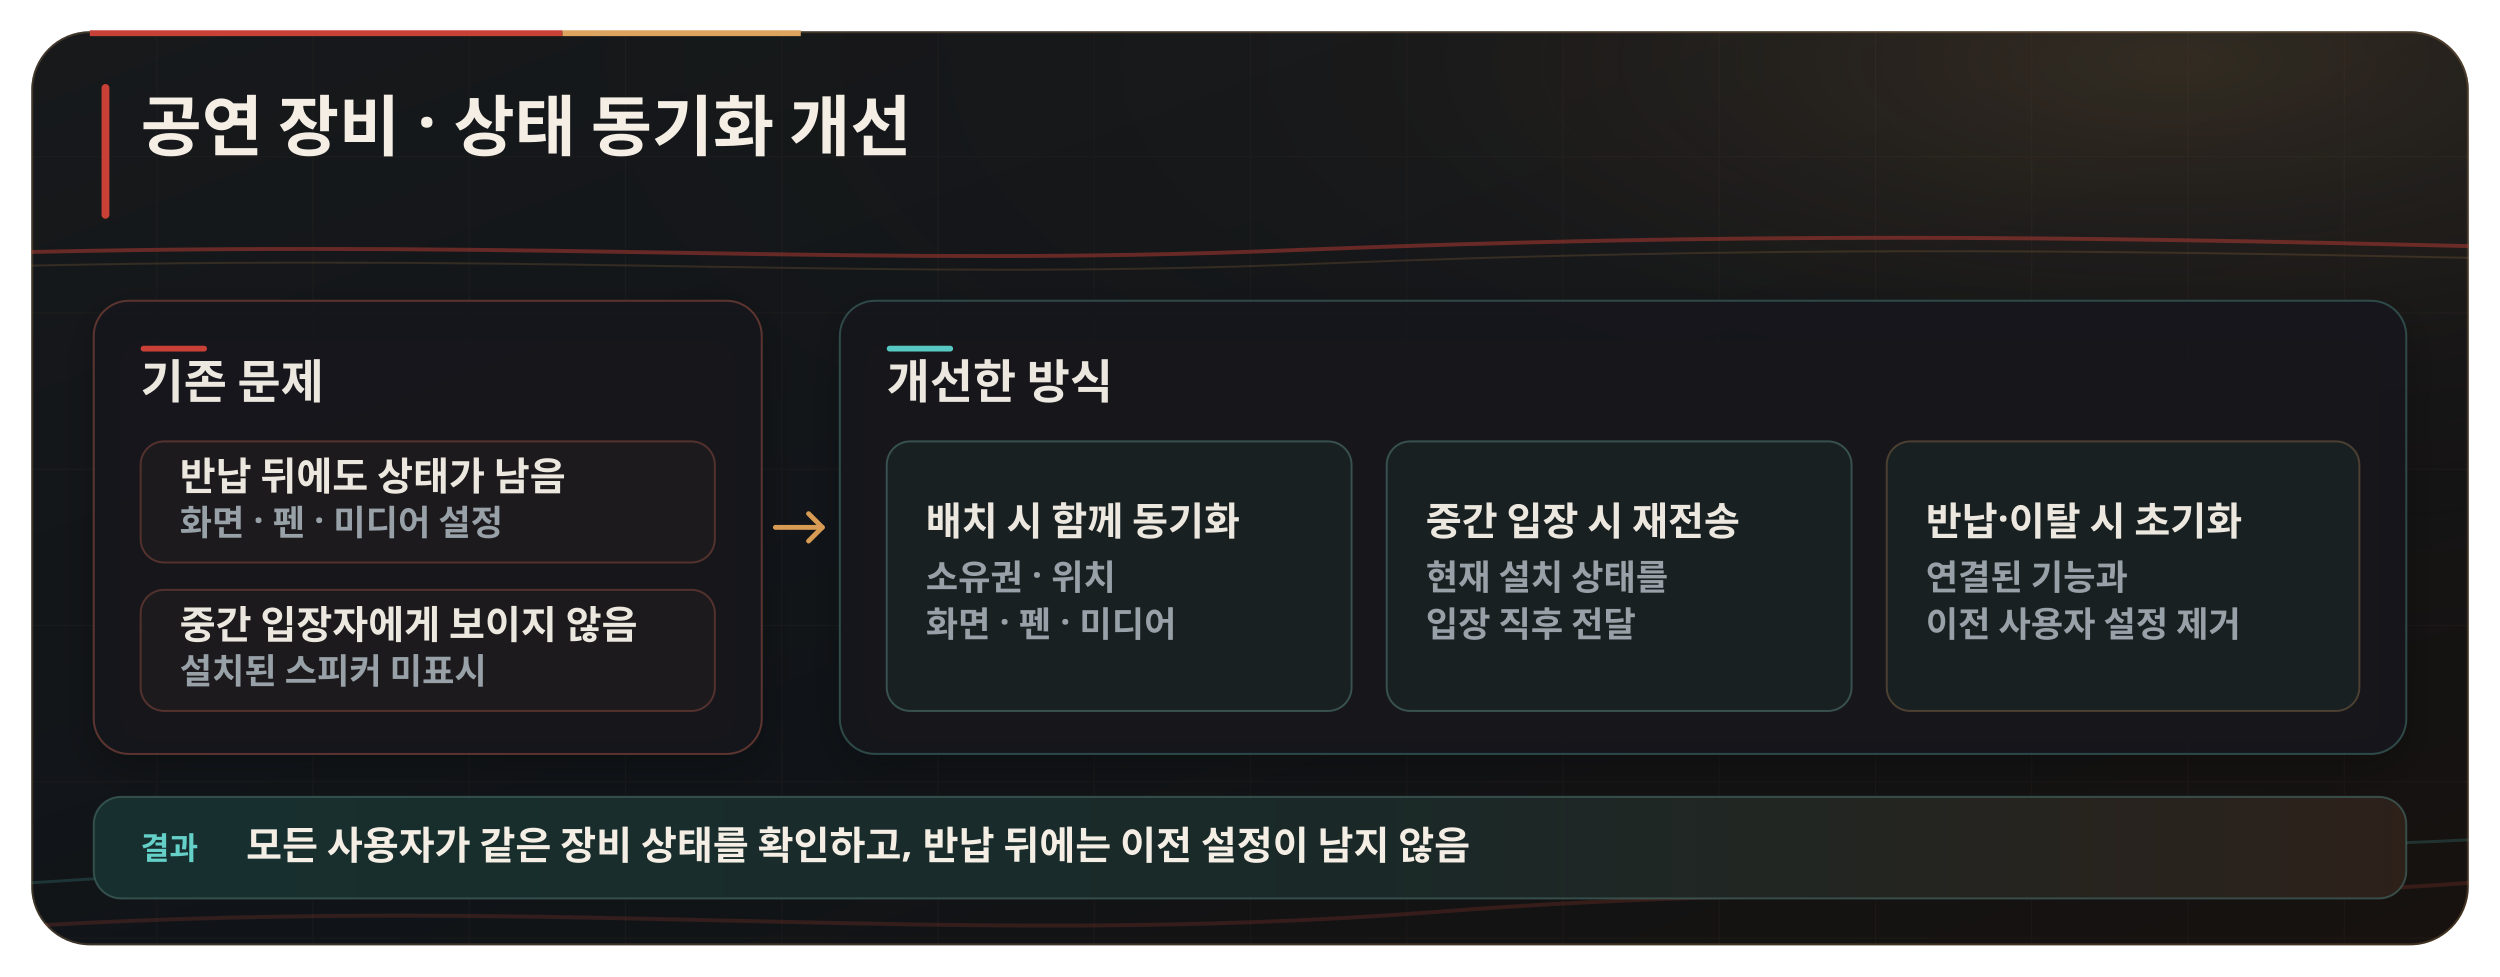
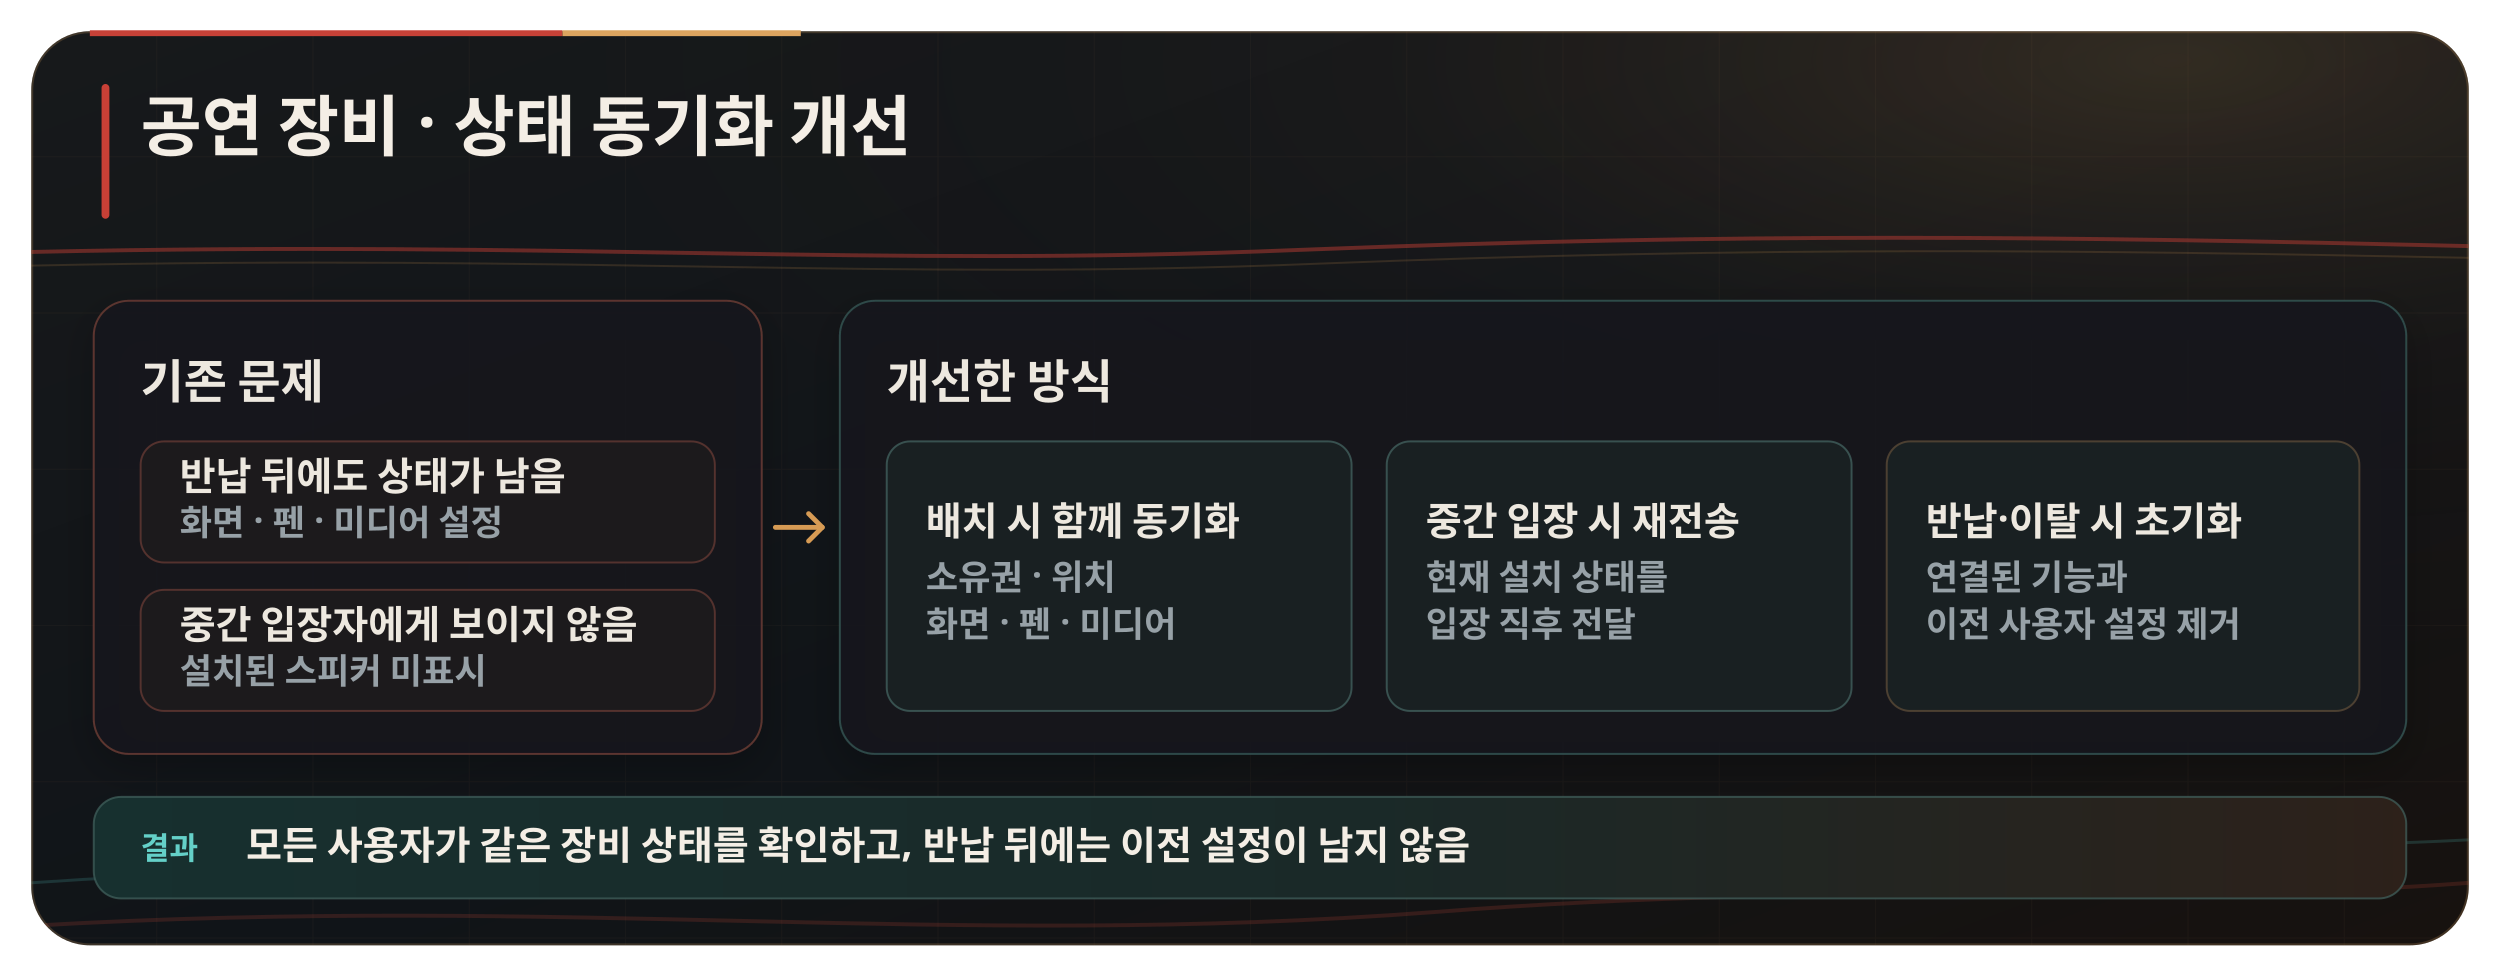
<svg xmlns="http://www.w3.org/2000/svg" width="1280" height="500" viewBox="0 0 1280 500" role="img" aria-labelledby="title desc">
  <defs>
    <linearGradient id="panelBackground" x1="0" y1="0" x2="1" y2="1">
      <stop offset="0" stop-color="#17191b" />
      <stop offset="0.55" stop-color="#101418" />
      <stop offset="1" stop-color="#17120f" />
    </linearGradient>
    <radialGradient id="stationLight" cx="88%" cy="3%" r="76%">
      <stop offset="0" stop-color="#d69a50" stop-opacity="0.17" />
      <stop offset="0.42" stop-color="#a46531" stop-opacity="0.045" />
      <stop offset="1" stop-color="#000000" stop-opacity="0" />
    </radialGradient>
    <linearGradient id="resultBar" x1="0" y1="0" x2="1" y2="0">
      <stop offset="0" stop-color="#17302f" />
      <stop offset="0.55" stop-color="#1a2928" />
      <stop offset="1" stop-color="#2d211a" />
    </linearGradient>
    <pattern id="streetGrid" width="80" height="80" patternUnits="userSpaceOnUse">
      <path d="M80 0H0V80" fill="none" stroke="#e9c08a" stroke-opacity="0.035" />
    </pattern>
    <filter id="cardShadow" x="-8%" y="-12%" width="116%" height="130%">
      <feDropShadow dx="0" dy="7" stdDeviation="10" flood-color="#000000" flood-opacity="0.24" />
    </filter>
    <clipPath id="panelClip">
      <rect x="16" y="16" width="1248" height="468" rx="30" />
    </clipPath>
    <style>
      text { font-family: Pretendard, "Noto Sans KR", "Segoe UI", sans-serif; }
      .title { fill: #f4eee5; font-size: 34px; font-weight: 750; }
      .section { fill: #ede8df; font-size: 24px; font-weight: 700; }
      .item-title { fill: #ede8df; font-size: 20px; font-weight: 700; }
      .item-body { fill: #97a1a7; font-size: 18px; font-weight: 600; }
      .result-label { fill: #64d0c8; font-size: 16px; font-weight: 750; }
      .result-text { fill: #f4eee5; font-size: 20px; font-weight: 700; }
    </style>
  </defs>
  <g clip-path="url(#panelClip)">
    <rect x="16" y="16" width="1248" height="468" rx="30" fill="url(#panelBackground)" />
    <rect x="16" y="16" width="1248" height="468" rx="30" fill="url(#stationLight)" />
    <rect x="16" y="16" width="1248" height="468" rx="30" fill="url(#streetGrid)" />
    <path d="M16 129 C290 123 445 137 664 128 C890 119 1055 121 1264 126" fill="none" stroke="#a83831" stroke-opacity="0.56" stroke-width="2" />
    <path d="M16 136 C295 130 456 144 675 135 C902 126 1068 128 1264 132" fill="none" stroke="#df9d53" stroke-opacity="0.16" />
    <path d="M16 452 C300 432 483 469 721 447 C943 427 1088 439 1264 430" fill="none" stroke="#54c9c2" stroke-opacity="0.18" stroke-width="1.5" />
    <path d="M16 474 C292 458 484 486 734 467 C951 450 1110 464 1264 452" fill="none" stroke="#b34236" stroke-opacity="0.22" stroke-width="2" />
  </g>
  <rect x="16.5" y="16.5" width="1247" height="467" rx="29.5" fill="none" stroke="#b98a55" stroke-opacity="0.26" />
  <path d="M46 17 H288" stroke="#c74137" stroke-width="3" />
  <path d="M288 17 H410" stroke="#dca45f" stroke-width="3" />
  <rect x="52" y="43" width="4" height="69" rx="2" fill="#c84036" />
  <text x="72" y="77" class="title">공연 장비 · 상태 동기화 개선</text>
  <g filter="url(#cardShadow)">
    <rect x="48" y="154" width="342" height="232" rx="18" fill="#17171a" fill-opacity="0.97" stroke="#6b3c35" stroke-opacity="0.82" />
    <rect x="430" y="154" width="802" height="232" rx="18" fill="#14191d" fill-opacity="0.97" stroke="#355553" stroke-opacity="0.82" />
  </g>
-   <rect x="72" y="177" width="34" height="3" rx="1.5" fill="#c84036" />
  <text x="72" y="204" class="section">기존 문제</text>
  <rect x="72" y="226" width="294" height="62" rx="12" fill="#1c1a1c" stroke="#6b3c35" stroke-opacity="0.72" />
  <text x="92" y="251" class="item-title">반납 뒤에도 상태가 남음</text>
  <text x="92" y="274" class="item-body">화면 · 펜 · 미디어 설정</text>
  <rect x="72" y="302" width="294" height="62" rx="12" fill="#1c1a1c" stroke="#6b3c35" stroke-opacity="0.72" />
  <text x="92" y="327" class="item-title">중간 입장자에게 보이지 않음</text>
  <text x="92" y="350" class="item-body">설치된 스피커 미표시</text>
  <path d="M397 270 H421" stroke="#d79b54" stroke-width="2.5" stroke-linecap="round" />
  <path d="M414 263 L421 270 L414 277" fill="none" stroke="#d79b54" stroke-width="2.5" stroke-linecap="round" stroke-linejoin="round" />
-   <rect x="454" y="177" width="34" height="3" rx="1.5" fill="#58c9c2" />
  <text x="454" y="204" class="section">개선한 방식</text>
  <rect x="454" y="226" width="238" height="138" rx="12" fill="#192022" stroke="#42615e" stroke-opacity="0.78" />
  <text x="474" y="274" class="item-title">배치 시 함께 동기화</text>
  <text x="474" y="302" class="item-body">소유권 · 위치</text>
  <text x="474" y="326" class="item-body">화면 · 펜 · 미디어</text>
  <rect x="710" y="226" width="238" height="138" rx="12" fill="#192022" stroke="#42615e" stroke-opacity="0.78" />
  <text x="730" y="274" class="item-title">중간 입장 시 재전송</text>
  <text x="730" y="302" class="item-body">현재 설치 상태를</text>
  <text x="730" y="326" class="item-body">입장 직후 전달</text>
  <rect x="966" y="226" width="242" height="138" rx="12" fill="#192022" stroke="#5b4b38" stroke-opacity="0.78" />
  <text x="986" y="274" class="item-title">반납·이탈 시 초기화</text>
  <text x="986" y="302" class="item-body">연결된 기능과</text>
  <text x="986" y="326" class="item-body">이전 사용자 설정 제거</text>
  <rect x="48" y="408" width="1184" height="52" rx="14" fill="url(#resultBar)" stroke="#42615e" stroke-opacity="0.72" />
  <text x="72" y="440" class="result-label">결과</text>
  <text x="126" y="440" class="result-text">모든 사용자가 같은 장비 상태를 확인하고, 반납 뒤에는 이전 설정이 남지 않음</text>
</svg>
